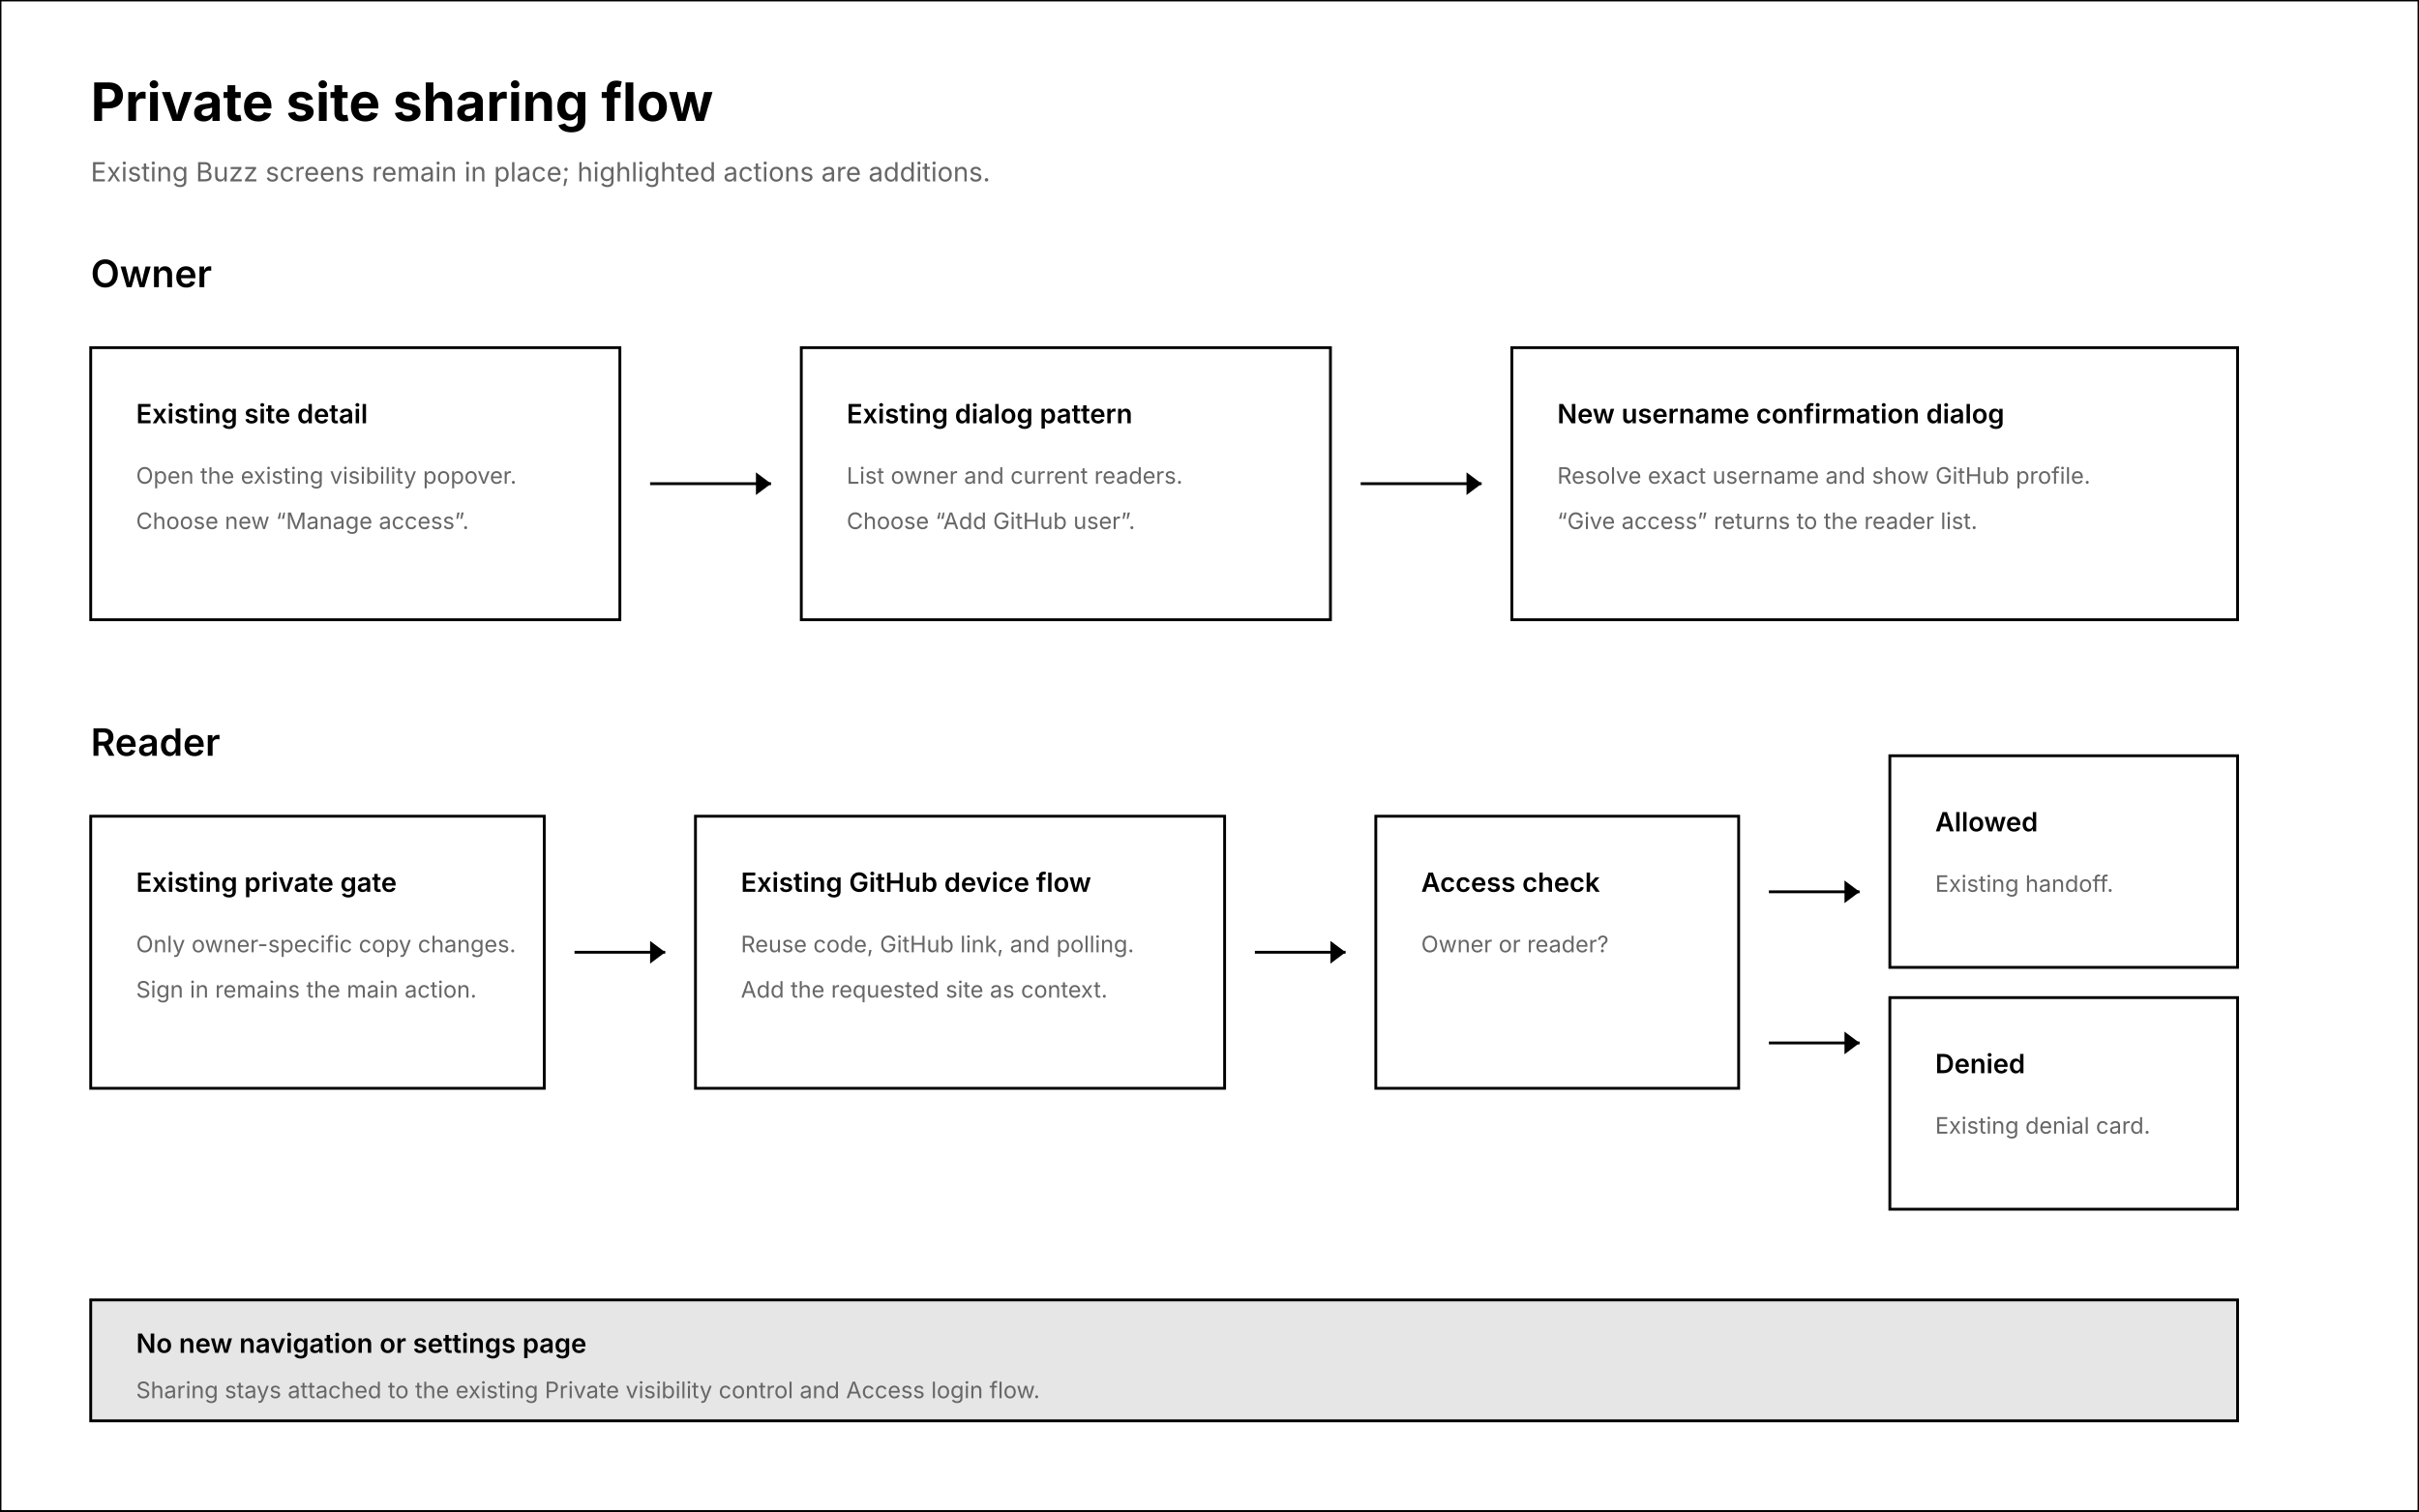
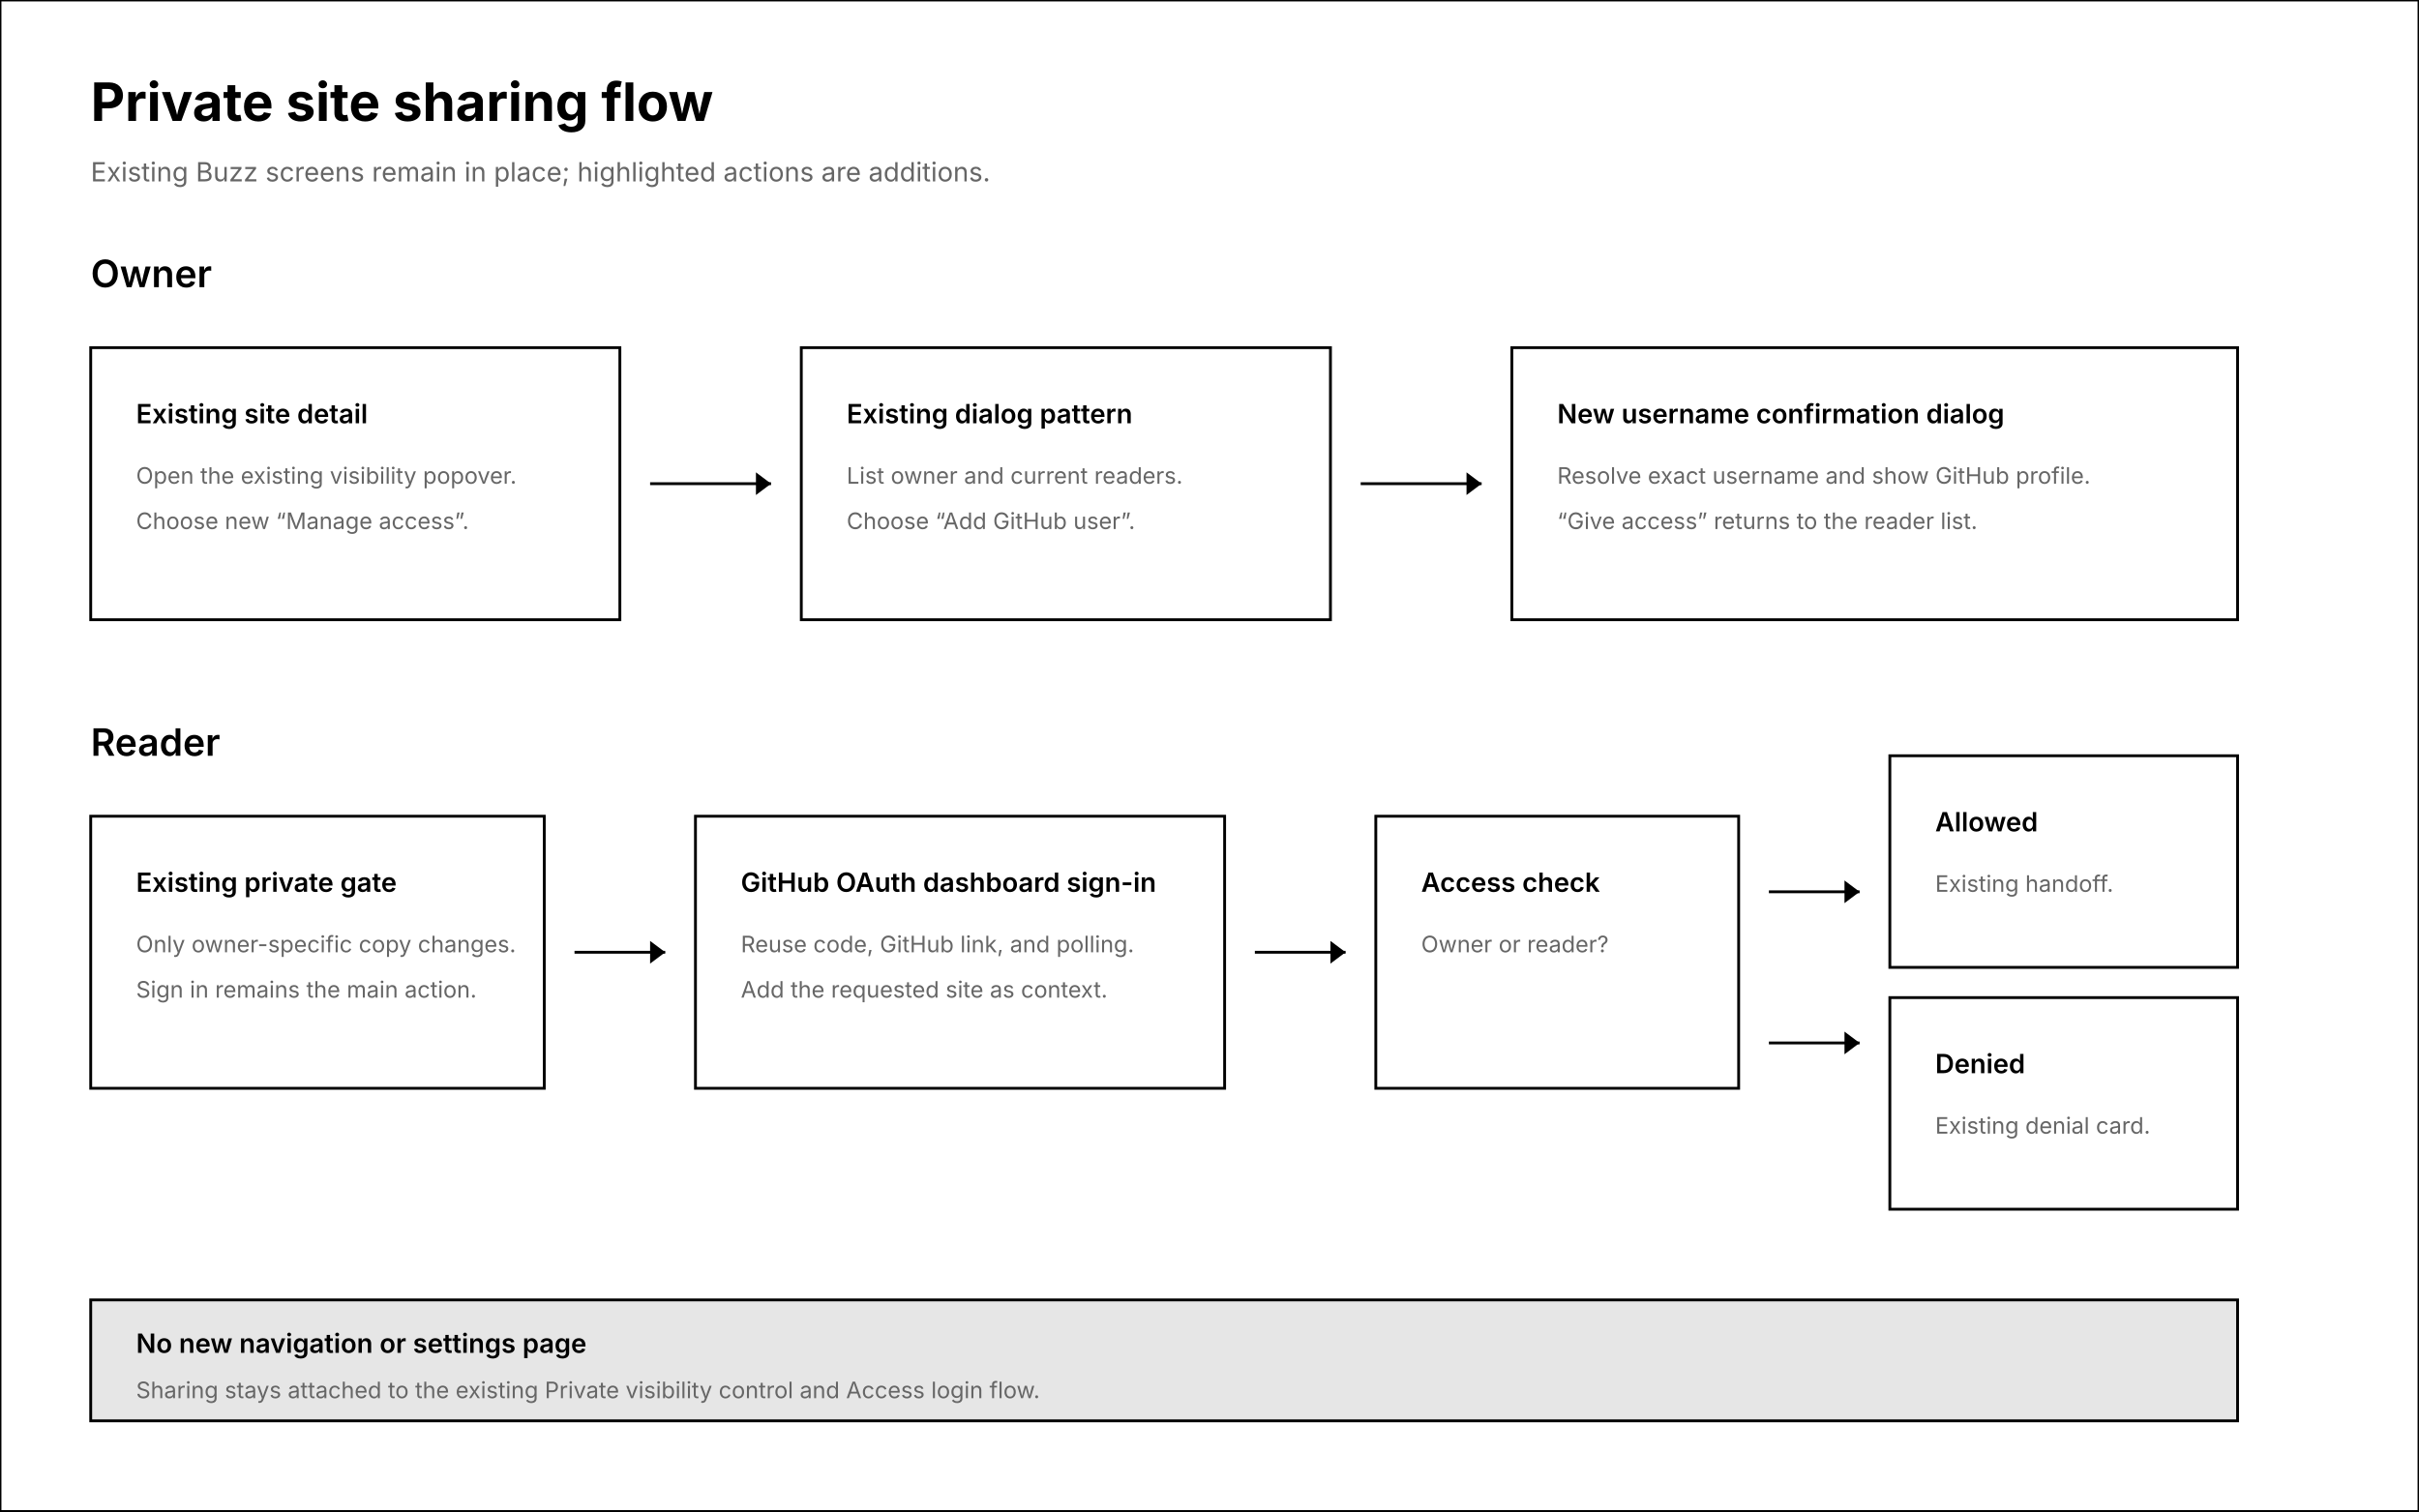
<svg xmlns="http://www.w3.org/2000/svg" width="1280" height="800" viewBox="0 0 1280 800" font-family="-apple-system, system-ui, sans-serif" fill="#fff" stroke="#000" stroke-width="1.5">
  <rect x="0" y="0" width="1280" height="800" />
  <text x="48" y="64" font-size="28" font-weight="700" stroke="none" fill="#000">Private site sharing flow</text>
  <text x="48" y="96" font-size="14" stroke="none" fill="#666">Existing Buzz screens remain in place; highlighted actions are additions.</text>
  <text x="48" y="152" font-size="20" font-weight="600" stroke="none" fill="#000">Owner</text>
  <g transform="translate(48,184)">
    <rect width="280" height="144" />
    <text x="24" y="40" font-size="14" font-weight="600" stroke="none" fill="#000">Existing site detail</text>
    <text x="24" y="72" font-size="12" stroke="none" fill="#666">Open the existing visibility popover.</text>
    <text x="24" y="96" font-size="12" stroke="none" fill="#666">Choose new “Manage access”.</text>
  </g>
  <g transform="translate(344,256)">
    <line x1="0" y1="0" x2="64" y2="0" />
    <polygon points="64,0 56,-6 56,6" fill="#000" stroke="none" />
  </g>
  <g transform="translate(424,184)">
    <rect width="280" height="144" />
    <text x="24" y="40" font-size="14" font-weight="600" stroke="none" fill="#000">Existing dialog pattern</text>
    <text x="24" y="72" font-size="12" stroke="none" fill="#666">List owner and current readers.</text>
    <text x="24" y="96" font-size="12" stroke="none" fill="#666">Choose “Add GitHub user”.</text>
  </g>
  <g transform="translate(720,256)">
    <line x1="0" y1="0" x2="64" y2="0" />
    <polygon points="64,0 56,-6 56,6" fill="#000" stroke="none" />
  </g>
  <g transform="translate(800,184)">
    <rect width="384" height="144" />
    <text x="24" y="40" font-size="14" font-weight="600" stroke="none" fill="#000">New username confirmation dialog</text>
    <text x="24" y="72" font-size="12" stroke="none" fill="#666">Resolve exact username and show GitHub profile.</text>
    <text x="24" y="96" font-size="12" stroke="none" fill="#666">“Give access” returns to the reader list.</text>
  </g>
  <text x="48" y="400" font-size="20" font-weight="600" stroke="none" fill="#000">Reader</text>
  <g transform="translate(48,432)">
    <rect width="240" height="144" />
    <text x="24" y="40" font-size="14" font-weight="600" stroke="none" fill="#000">Existing private gate</text>
    <text x="24" y="72" font-size="12" stroke="none" fill="#666">Only owner-specific copy changes.</text>
    <text x="24" y="96" font-size="12" stroke="none" fill="#666">Sign in remains the main action.</text>
  </g>
  <g transform="translate(304,504)">
    <line x1="0" y1="0" x2="48" y2="0" />
    <polygon points="48,0 40,-6 40,6" fill="#000" stroke="none" />
  </g>
  <g transform="translate(368,432)">
    <rect width="280" height="144" />
-     <text x="24" y="40" font-size="14" font-weight="600" stroke="none" fill="#000">Existing GitHub device flow</text>
+     <text x="24" y="40" font-size="14" font-weight="600" stroke="none" fill="#000">GitHub OAuth dashboard sign-in</text>
    <text x="24" y="72" font-size="12" stroke="none" fill="#666">Reuse code, GitHub link, and polling.</text>
    <text x="24" y="96" font-size="12" stroke="none" fill="#666">Add the requested site as context.</text>
  </g>
  <g transform="translate(664,504)">
    <line x1="0" y1="0" x2="48" y2="0" />
    <polygon points="48,0 40,-6 40,6" fill="#000" stroke="none" />
  </g>
  <g transform="translate(728,432)">
    <rect width="192" height="144" />
    <text x="24" y="40" font-size="14" font-weight="600" stroke="none" fill="#000">Access check</text>
    <text x="24" y="72" font-size="12" stroke="none" fill="#666">Owner or reader?</text>
  </g>
  <g transform="translate(936,472)">
    <line x1="0" y1="0" x2="48" y2="0" />
    <polygon points="48,0 40,-6 40,6" fill="#000" stroke="none" />
  </g>
  <g transform="translate(1000,400)">
    <rect width="184" height="112" />
    <text x="24" y="40" font-size="14" font-weight="600" stroke="none" fill="#000">Allowed</text>
    <text x="24" y="72" font-size="12" stroke="none" fill="#666">Existing handoff.</text>
  </g>
  <g transform="translate(936,552)">
    <line x1="0" y1="0" x2="48" y2="0" />
    <polygon points="48,0 40,-6 40,6" fill="#000" stroke="none" />
  </g>
  <g transform="translate(1000,528)">
    <rect width="184" height="112" />
    <text x="24" y="40" font-size="14" font-weight="600" stroke="none" fill="#000">Denied</text>
    <text x="24" y="72" font-size="12" stroke="none" fill="#666">Existing denial card.</text>
  </g>
  <g transform="translate(48,688)">
    <rect width="1136" height="64" fill="#e6e6e6" />
    <text x="24" y="28" font-size="14" font-weight="600" stroke="none" fill="#000">No new navigation or settings page</text>
    <text x="24" y="52" font-size="12" stroke="none" fill="#666">Sharing stays attached to the existing Private visibility control and Access login flow.</text>
  </g>
</svg>
